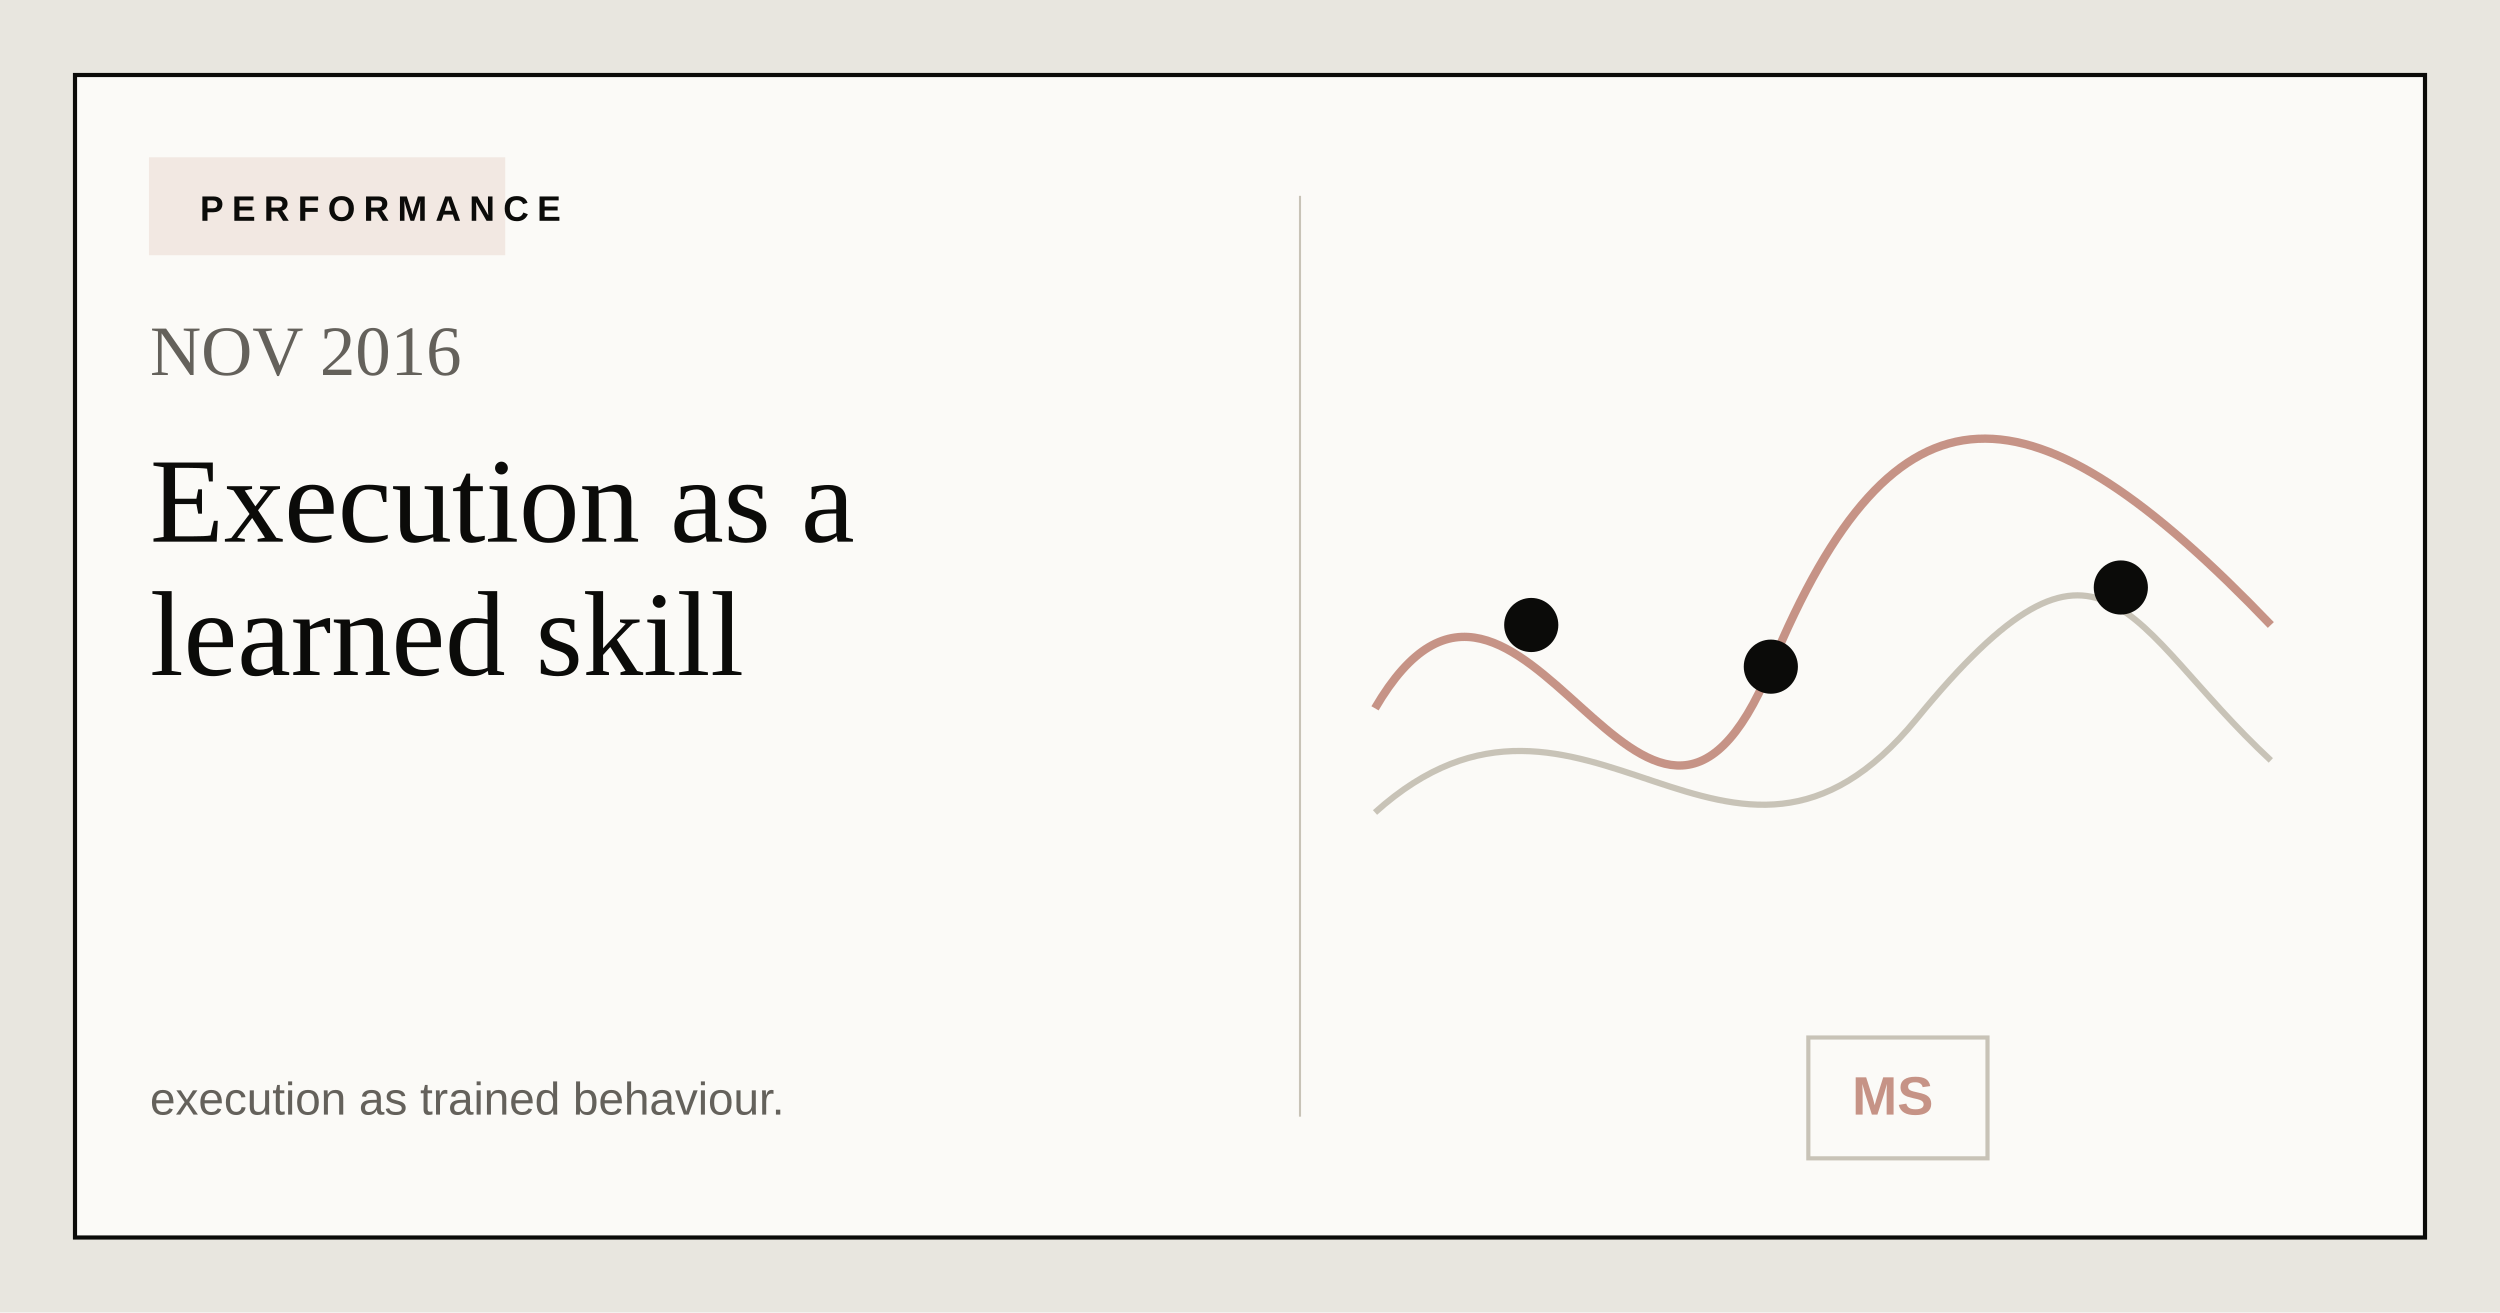
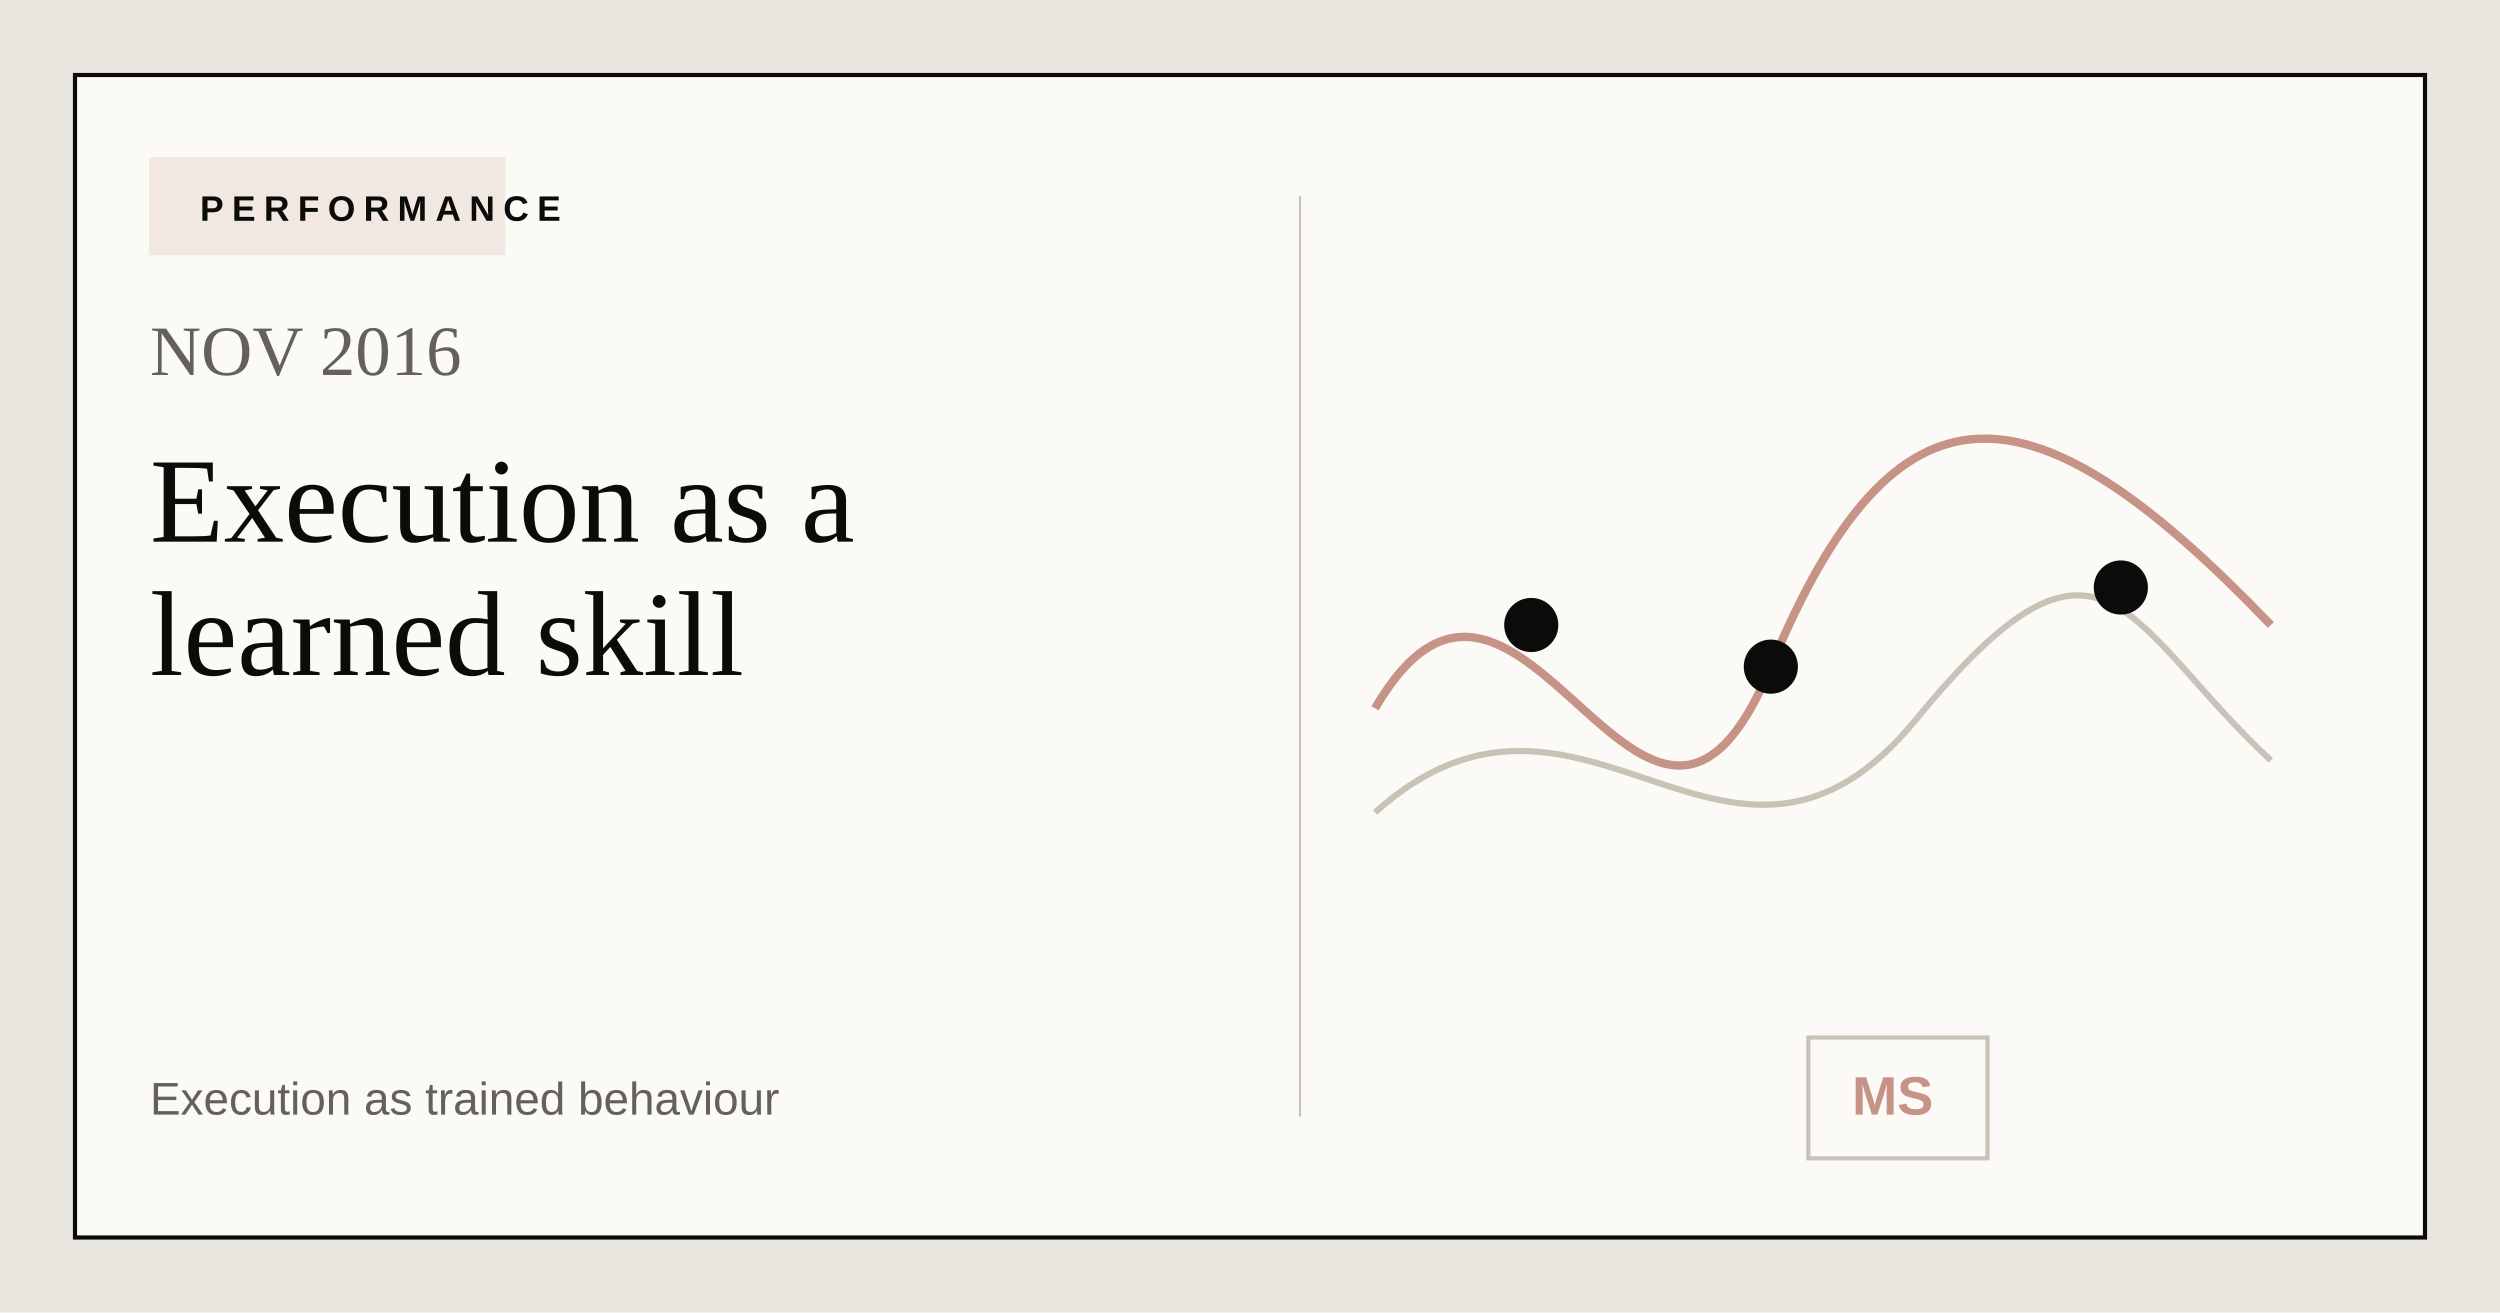
<svg xmlns="http://www.w3.org/2000/svg" width="1200" height="630" viewBox="0 0 1200 630" role="img" aria-labelledby="title desc">
  <rect width="1200" height="630" fill="#e8e6df" />
  <rect x="36" y="36" width="1128" height="558" fill="#fbfaf7" stroke="#0b0b09" stroke-width="2" />
  <rect x="72" y="76" width="170" height="46" fill="#c69386" opacity="0.18" stroke="#c69386" stroke-width="1" />
  <text x="96" y="106" font-family="Arial, Helvetica, sans-serif" font-size="17" font-weight="700" letter-spacing="4" fill="#0b0b09">PERFORMANCE</text>
  <text x="72" y="180" font-family="Georgia, 'Times New Roman', serif" font-size="34" fill="#64615b">NOV 2016</text>
  <text x="72" y="260" font-family="Georgia, 'Times New Roman', serif" font-size="58" font-weight="500" fill="#0b0b09">Execution as a</text>
  <text x="72" y="324" font-family="Georgia, 'Times New Roman', serif" font-size="58" font-weight="500" fill="#0b0b09">learned skill</text>
-   <text x="72" y="535" font-family="Arial, Helvetica, sans-serif" font-size="22" fill="#64615b">execution as trained behaviour.</text>
+   <text x="72" y="535" font-family="Arial, Helvetica, sans-serif" font-size="22" fill="#64615b">Execution as trained behaviour</text>
  <path d="M660 340 C730 220 790 465 850 320 S975 180 1090 300" fill="none" stroke="#c69386" stroke-width="4" />
  <path d="M660 390 C760 300 830 455 920 345 S1020 300 1090 365" fill="none" stroke="#c8c3b7" stroke-width="3" />
  <circle cx="735" cy="300" r="13" fill="#0b0b09" />
  <circle cx="850" cy="320" r="13" fill="#0b0b09" />
  <circle cx="1018" cy="282" r="13" fill="#0b0b09" />
  <line x1="624" y1="94" x2="624" y2="536" stroke="#c8c3b7" stroke-width="1" />
  <rect x="868" y="498" width="86" height="58" fill="#fbfaf7" stroke="#c8c3b7" stroke-width="2" />
  <text x="889" y="535" font-family="Arial, Helvetica, sans-serif" font-size="26" font-weight="700" fill="#c69386">MS</text>
</svg>
